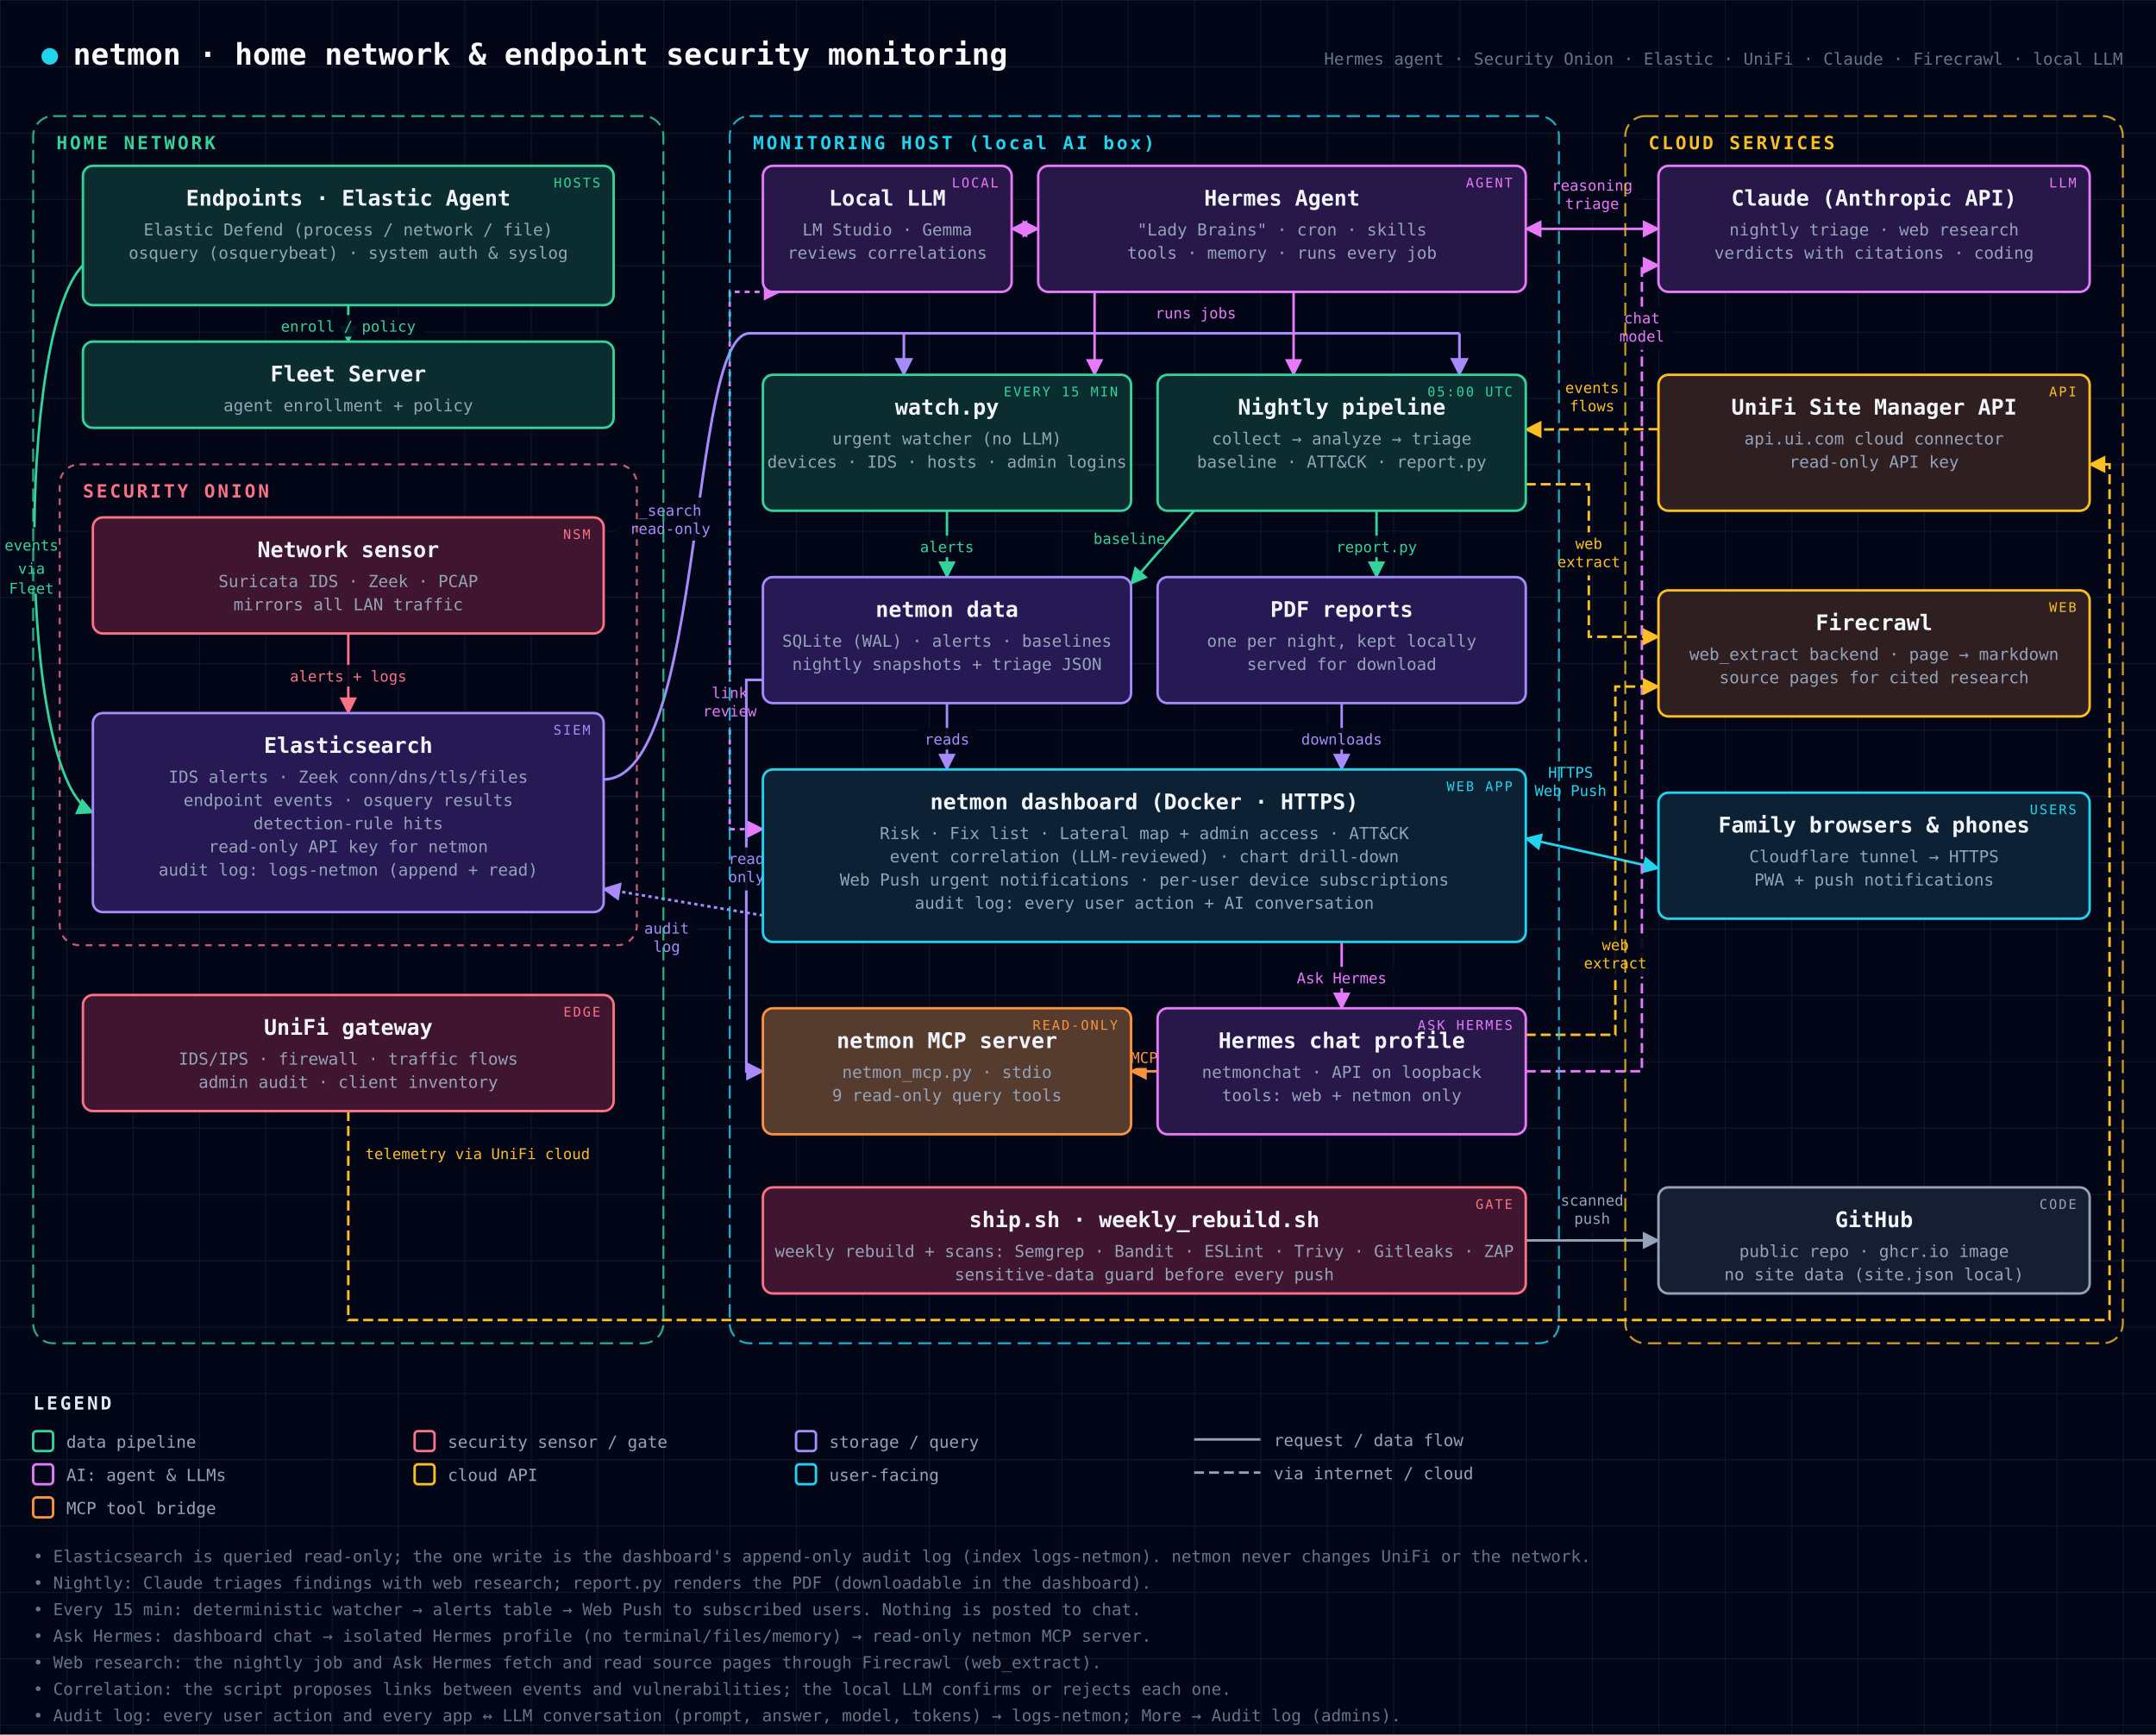
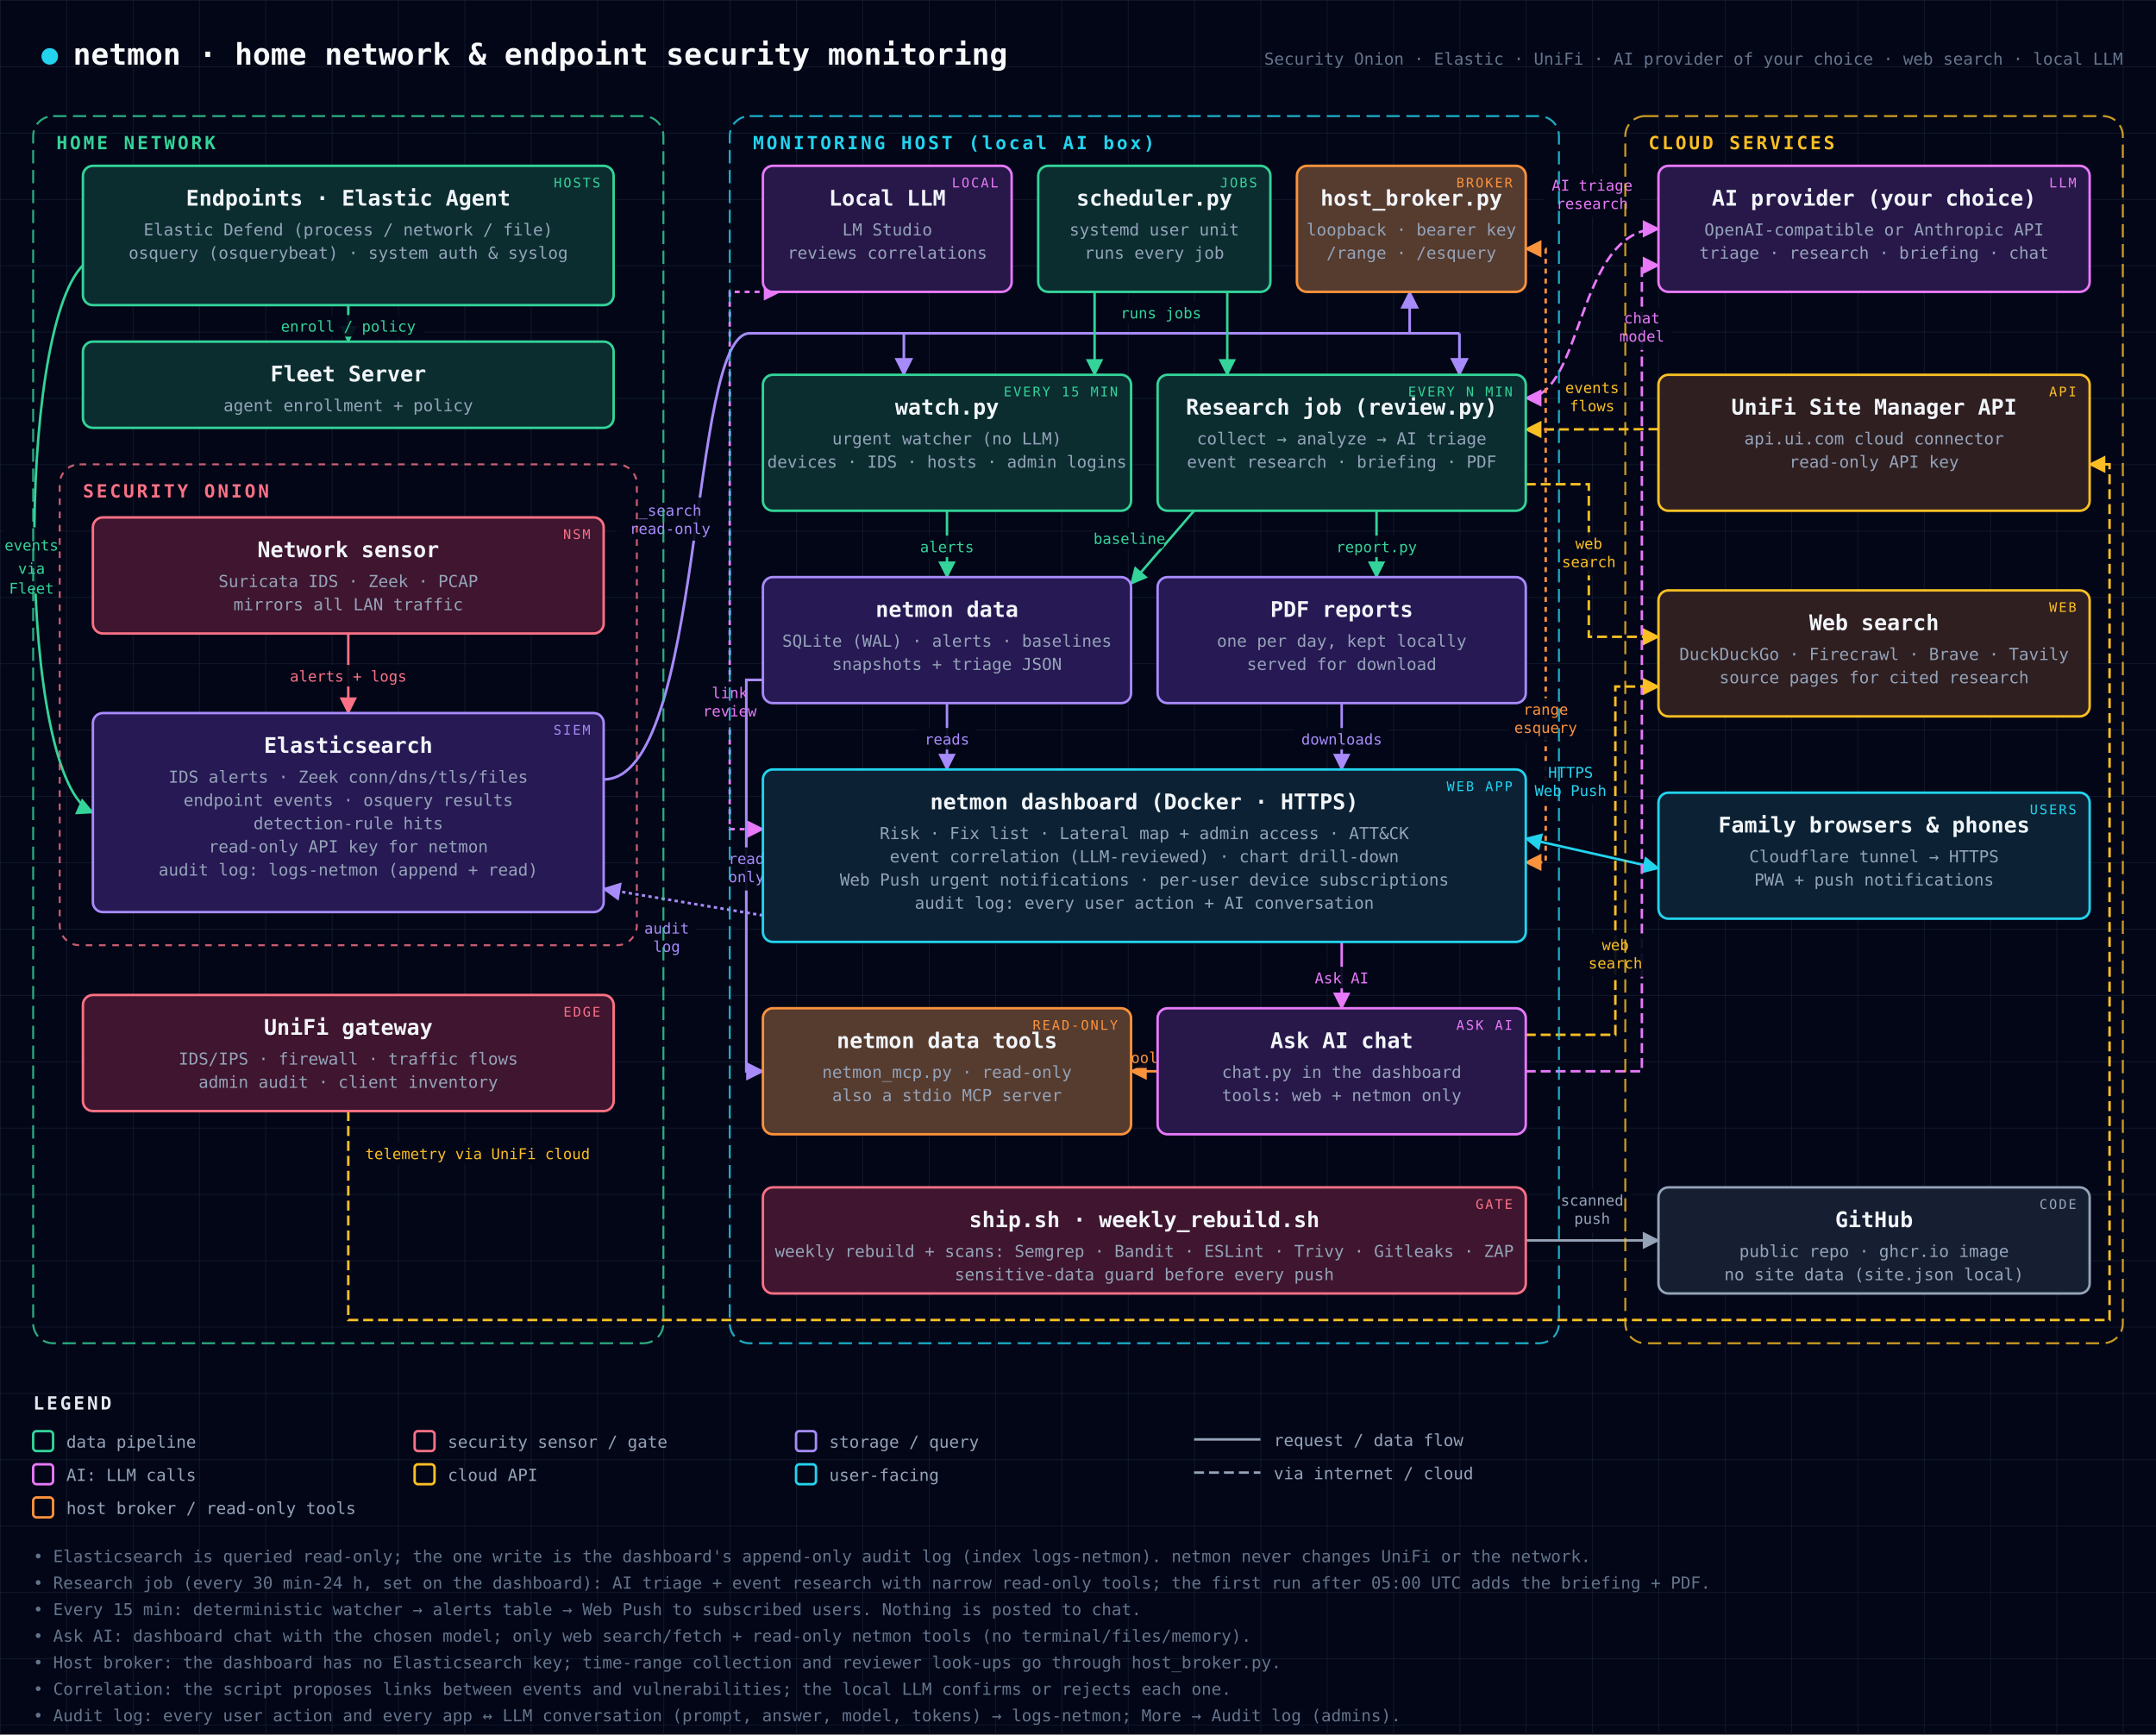
<svg xmlns="http://www.w3.org/2000/svg" viewBox="0 0 1300 1046" width="1300" height="1046" font-family="JetBrains Mono, ui-monospace, SFMono-Regular, Menlo, Consolas, monospace">
  <defs>
    <pattern id="grid" width="40" height="40" patternUnits="userSpaceOnUse">
      <path d="M 40 0 L 0 0 0 40" fill="none" stroke="#1e293b" stroke-width="0.5" />
    </pattern>
    <marker id="ah-22d3ee" viewBox="0 0 10 10" refX="9" refY="5" markerWidth="7" markerHeight="7" orient="auto-start-reverse">
      <path d="M0,0 L10,5 L0,10 z" fill="#22d3ee" />
    </marker>
    <marker id="ah-34d399" viewBox="0 0 10 10" refX="9" refY="5" markerWidth="7" markerHeight="7" orient="auto-start-reverse">
      <path d="M0,0 L10,5 L0,10 z" fill="#34d399" />
    </marker>
    <marker id="ah-64748b" viewBox="0 0 10 10" refX="9" refY="5" markerWidth="7" markerHeight="7" orient="auto-start-reverse">
      <path d="M0,0 L10,5 L0,10 z" fill="#64748b" />
    </marker>
    <marker id="ah-94a3b8" viewBox="0 0 10 10" refX="9" refY="5" markerWidth="7" markerHeight="7" orient="auto-start-reverse">
      <path d="M0,0 L10,5 L0,10 z" fill="#94a3b8" />
    </marker>
    <marker id="ah-a78bfa" viewBox="0 0 10 10" refX="9" refY="5" markerWidth="7" markerHeight="7" orient="auto-start-reverse">
      <path d="M0,0 L10,5 L0,10 z" fill="#a78bfa" />
    </marker>
    <marker id="ah-e879f9" viewBox="0 0 10 10" refX="9" refY="5" markerWidth="7" markerHeight="7" orient="auto-start-reverse">
      <path d="M0,0 L10,5 L0,10 z" fill="#e879f9" />
    </marker>
    <marker id="ah-fb7185" viewBox="0 0 10 10" refX="9" refY="5" markerWidth="7" markerHeight="7" orient="auto-start-reverse">
      <path d="M0,0 L10,5 L0,10 z" fill="#fb7185" />
    </marker>
    <marker id="ah-fb923c" viewBox="0 0 10 10" refX="9" refY="5" markerWidth="7" markerHeight="7" orient="auto-start-reverse">
      <path d="M0,0 L10,5 L0,10 z" fill="#fb923c" />
    </marker>
    <marker id="ah-fbbf24" viewBox="0 0 10 10" refX="9" refY="5" markerWidth="7" markerHeight="7" orient="auto-start-reverse">
      <path d="M0,0 L10,5 L0,10 z" fill="#fbbf24" />
    </marker>
  </defs>
  <rect width="1300" height="1046" fill="#020617" />
  <rect width="1300" height="1046" fill="url(#grid)" />
  <circle cx="30" cy="34" r="5" fill="#22d3ee" />
  <text x="44" y="39" fill="#f8fafc" font-size="18" font-weight="700">netmon · home network &amp; endpoint security monitoring</text>
-   <text x="1280" y="39" text-anchor="end" fill="#64748b" font-size="10">Hermes agent · Security Onion · Elastic · UniFi · Claude · Firecrawl · local LLM</text>
+   <text x="1280" y="39" text-anchor="end" fill="#64748b" font-size="10">Security Onion · Elastic · UniFi · AI provider of your choice · web search · local LLM</text>
  <path d="M210.0,184 L210.0,206" fill="none" stroke="#34d399" stroke-width="1.5" marker-end="url(#ah-34d399)" />
  <rect x="164.0" y="190.0" width="92.0" height="13" rx="3" fill="#020617" opacity="0.92" />
  <text x="210.0" y="200.0" text-anchor="middle" fill="#34d399" font-size="9">enroll / policy</text>
  <path d="M50,160 C10,200 10,470 56,490" fill="none" stroke="#34d399" stroke-width="1.5" marker-end="url(#ah-34d399)" />
  <rect x="2" y="318" width="34" height="40" fill="#020617" opacity="0.9" />
  <text x="19" y="332" text-anchor="middle" fill="#34d399" font-size="9">events</text>
  <text x="19" y="346" text-anchor="middle" fill="#34d399" font-size="9">via</text>
  <text x="19" y="358" text-anchor="middle" fill="#34d399" font-size="9">Fleet</text>
  <path d="M210.0,382 L210.0,430" fill="none" stroke="#fb7185" stroke-width="1.5" marker-end="url(#ah-fb7185)" />
  <rect x="169.6" y="401.0" width="80.8" height="13" rx="3" fill="#020617" opacity="0.92" />
  <text x="210.0" y="411.0" text-anchor="middle" fill="#fb7185" font-size="9">alerts + logs</text>
  <path d="M364,470 C425,470 415,201 452,201 L880,201" fill="none" stroke="#a78bfa" stroke-width="1.6" />
  <path d="M545,201 L545,226" fill="none" stroke="#a78bfa" stroke-width="1.6" marker-end="url(#ah-a78bfa)" />
  <path d="M880,201 L880,226" fill="none" stroke="#a78bfa" stroke-width="1.6" marker-end="url(#ah-a78bfa)" />
  <rect x="372" y="300" width="64" height="26" rx="3" fill="#020617" opacity="0.92" />
  <text x="404" y="311" text-anchor="middle" fill="#a78bfa" font-size="9">_search</text>
  <text x="404" y="322" text-anchor="middle" fill="#a78bfa" font-size="9">read-only</text>
  <path d="M210,670 L210,796 L1272,796 L1272,280 L1260,280" fill="none" stroke="#fbbf24" stroke-width="1.5" stroke-dasharray="6,3" marker-end="url(#ah-fbbf24)" />
  <rect x="222" y="689" width="132" height="13" rx="3" fill="#020617" />
  <text x="288" y="699" text-anchor="middle" fill="#fbbf24" font-size="9">telemetry via UniFi cloud</text>
  <path d="M1000,258.8 L920,259" fill="none" stroke="#fbbf24" stroke-width="1.5" marker-end="url(#ah-fbbf24)" stroke-dasharray="6,3" />
  <rect x="939.2" y="227" width="41.6" height="26" rx="3" fill="#020617" opacity="0.92" />
  <text x="960" y="237" text-anchor="middle" fill="#fbbf24" font-size="9">events</text>
  <text x="960" y="248" text-anchor="middle" fill="#fbbf24" font-size="9">flows</text>
-   <path d="M610,138.0 L626,138.0" fill="none" stroke="#e879f9" stroke-width="1.5" marker-end="url(#ah-e879f9)" marker-start="url(#ah-e879f9)" />
-   <path d="M920,138.0 L1000,138.0" fill="none" stroke="#e879f9" stroke-width="1.5" marker-end="url(#ah-e879f9)" marker-start="url(#ah-e879f9)" />
+   <path d="M920,240 C955,240 950,138 1000,138" fill="none" stroke="#e879f9" stroke-width="1.5" stroke-dasharray="6,3" marker-start="url(#ah-e879f9)" marker-end="url(#ah-e879f9)" />
  <rect x="930.8" y="105" width="58.4" height="26" rx="3" fill="#020617" opacity="0.92" />
-   <text x="960" y="115" text-anchor="middle" fill="#e879f9" font-size="9">reasoning</text>
-   <text x="960" y="126" text-anchor="middle" fill="#e879f9" font-size="9">triage</text>
-   <path d="M660,176 L660,226" fill="none" stroke="#e879f9" stroke-width="1.5" marker-end="url(#ah-e879f9)" />
-   <path d="M780,176 L780,226" fill="none" stroke="#e879f9" stroke-width="1.5" marker-end="url(#ah-e879f9)" />
-   <rect x="690" y="182" width="62" height="13" rx="3" fill="#020617" />
-   <text x="721" y="192" text-anchor="middle" fill="#e879f9" font-size="9">runs jobs</text>
+   <text x="960" y="115" text-anchor="middle" fill="#e879f9" font-size="9">AI triage</text>
+   <text x="960" y="126" text-anchor="middle" fill="#e879f9" font-size="9">research</text>
+   <path d="M660,176 L660,226" fill="none" stroke="#34d399" stroke-width="1.5" marker-end="url(#ah-34d399)" />
+   <path d="M740,176 L740,226" fill="none" stroke="#34d399" stroke-width="1.5" marker-end="url(#ah-34d399)" />
+   <rect x="671" y="182" width="58" height="13" rx="3" fill="#020617" />
+   <text x="700" y="192" text-anchor="middle" fill="#34d399" font-size="9">runs jobs</text>
+   <path d="M850,201 L850,176" fill="none" stroke="#a78bfa" stroke-width="1.6" marker-end="url(#ah-a78bfa)" />
+   <path d="M920,150 L932,150 L932,520 L920,520" fill="none" stroke="#fb923c" stroke-width="1.5" stroke-dasharray="3,3" marker-start="url(#ah-fb923c)" marker-end="url(#ah-fb923c)" />
+   <rect x="908.4" y="421" width="47.2" height="26" rx="3" fill="#020617" opacity="0.92" />
+   <text x="932" y="431" text-anchor="middle" fill="#fb923c" font-size="9">range</text>
+   <text x="932" y="442" text-anchor="middle" fill="#fb923c" font-size="9">esquery</text>
  <path d="M571.0,308 L571.0,348" fill="none" stroke="#34d399" stroke-width="1.5" marker-end="url(#ah-34d399)" />
  <rect x="550.2" y="323.0" width="41.6" height="13" rx="3" fill="#020617" opacity="0.92" />
  <text x="571.0" y="333.0" text-anchor="middle" fill="#34d399" font-size="9">alerts</text>
  <path d="M720,308 L682,352" fill="none" stroke="#34d399" stroke-width="1.5" marker-end="url(#ah-34d399)" />
  <rect x="660" y="318" width="42" height="13" rx="3" fill="#020617" />
  <text x="681" y="328" text-anchor="middle" fill="#34d399" font-size="9">baseline</text>
  <path d="M830,308 L830,348" fill="none" stroke="#34d399" stroke-width="1.5" marker-end="url(#ah-34d399)" />
  <rect x="800.8" y="323.0" width="58.4" height="13" rx="3" fill="#020617" opacity="0.92" />
  <text x="830.0" y="333.0" text-anchor="middle" fill="#34d399" font-size="9">report.py</text>
  <path d="M571.0,424 L571,464" fill="none" stroke="#a78bfa" stroke-width="1.5" marker-end="url(#ah-a78bfa)" />
  <rect x="553.0" y="439.0" width="36.0" height="13" rx="3" fill="#020617" opacity="0.92" />
  <text x="571.0" y="449.0" text-anchor="middle" fill="#a78bfa" font-size="9">reads</text>
  <path d="M809.0,424 L809,464" fill="none" stroke="#a78bfa" stroke-width="1.5" marker-end="url(#ah-a78bfa)" />
  <rect x="779.8" y="439.0" width="58.4" height="13" rx="3" fill="#020617" opacity="0.92" />
  <text x="809.0" y="449.0" text-anchor="middle" fill="#a78bfa" font-size="9">downloads</text>
  <path d="M920,505.6 L1000,523.6" fill="none" stroke="#22d3ee" stroke-width="1.5" marker-end="url(#ah-22d3ee)" marker-start="url(#ah-22d3ee)" />
  <rect x="920.6" y="459" width="52.8" height="26" rx="3" fill="#020617" opacity="0.92" />
  <text x="947" y="469" text-anchor="middle" fill="#22d3ee" font-size="9">HTTPS</text>
  <text x="947" y="480" text-anchor="middle" fill="#22d3ee" font-size="9">Web Push</text>
  <path d="M920,748.0 L1000,748.0" fill="none" stroke="#94a3b8" stroke-width="1.5" marker-end="url(#ah-94a3b8)" />
  <rect x="936.4" y="717" width="47.2" height="26" rx="3" fill="#020617" opacity="0.92" />
  <text x="960" y="727" text-anchor="middle" fill="#94a3b8" font-size="9">scanned</text>
  <text x="960" y="738" text-anchor="middle" fill="#94a3b8" font-size="9">push</text>
  <path d="M470,176 L440,176 L440,500 L460,500" fill="none" stroke="#e879f9" stroke-width="1.5" stroke-dasharray="3,3" marker-start="url(#ah-e879f9)" marker-end="url(#ah-e879f9)" />
  <rect x="419.2" y="411" width="41.6" height="26" rx="3" fill="#020617" opacity="0.92" />
  <text x="440" y="421" text-anchor="middle" fill="#e879f9" font-size="9">link</text>
  <text x="440" y="432" text-anchor="middle" fill="#e879f9" font-size="9">review</text>
  <path d="M809,568 L809,608" fill="none" stroke="#e879f9" stroke-width="1.5" marker-end="url(#ah-e879f9)" />
-   <rect x="777.0" y="583.0" width="64.0" height="13" rx="3" fill="#020617" opacity="0.92" />
-   <text x="809.0" y="593.0" text-anchor="middle" fill="#e879f9" font-size="9">Ask Hermes</text>
+   <rect x="788.2" y="583.0" width="41.6" height="13" rx="3" fill="#020617" opacity="0.92" />
+   <text x="809.0" y="593.0" text-anchor="middle" fill="#e879f9" font-size="9">Ask AI</text>
  <path d="M698,646.0 L682,646.0" fill="none" stroke="#fb923c" stroke-width="1.5" marker-end="url(#ah-fb923c)" />
-   <rect x="677.6" y="631.0" width="24.8" height="13" rx="3" fill="#020617" opacity="0.92" />
-   <text x="690.0" y="641.0" text-anchor="middle" fill="#fb923c" font-size="9">MCP</text>
+   <rect x="672.0" y="631.0" width="36.0" height="13" rx="3" fill="#020617" opacity="0.92" />
+   <text x="690.0" y="641.0" text-anchor="middle" fill="#fb923c" font-size="9">tools</text>
  <path d="M460,410 L450,410 L450,646 L460,646" fill="none" stroke="#a78bfa" stroke-width="1.6" marker-end="url(#ah-a78bfa)" />
  <rect x="434.8" y="511" width="30.4" height="26" rx="3" fill="#020617" opacity="0.92" />
  <text x="450" y="521" text-anchor="middle" fill="#a78bfa" font-size="9">read</text>
  <text x="450" y="532" text-anchor="middle" fill="#a78bfa" font-size="9">only</text>
  <path d="M920,646 L990,646 L990,160 L1000,160" fill="none" stroke="#e879f9" stroke-width="1.5" stroke-dasharray="6,3" marker-end="url(#ah-e879f9)" />
  <rect x="972.0" y="185" width="36.0" height="26" rx="3" fill="#020617" opacity="0.92" />
  <text x="990" y="195" text-anchor="middle" fill="#e879f9" font-size="9">chat</text>
  <text x="990" y="206" text-anchor="middle" fill="#e879f9" font-size="9">model</text>
  <path d="M920,292 L958,292 L958,384 L1000,384" fill="none" stroke="#fbbf24" stroke-width="1.5" stroke-dasharray="6,3" marker-end="url(#ah-fbbf24)" />
-   <rect x="934.4" y="321" width="47.2" height="26" rx="3" fill="#020617" opacity="0.92" />
+   <rect x="937.2" y="321" width="41.6" height="26" rx="3" fill="#020617" opacity="0.92" />
  <text x="958" y="331" text-anchor="middle" fill="#fbbf24" font-size="9">web</text>
-   <text x="958" y="342" text-anchor="middle" fill="#fbbf24" font-size="9">extract</text>
+   <text x="958" y="342" text-anchor="middle" fill="#fbbf24" font-size="9">search</text>
  <path d="M920,624 L974,624 L974,414 L1000,414" fill="none" stroke="#fbbf24" stroke-width="1.5" stroke-dasharray="6,3" marker-end="url(#ah-fbbf24)" />
-   <rect x="950.4" y="563" width="47.2" height="26" rx="3" fill="#020617" opacity="0.92" />
+   <rect x="953.2" y="563" width="41.6" height="26" rx="3" fill="#020617" opacity="0.92" />
  <text x="974" y="573" text-anchor="middle" fill="#fbbf24" font-size="9">web</text>
-   <text x="974" y="584" text-anchor="middle" fill="#fbbf24" font-size="9">extract</text>
+   <text x="974" y="584" text-anchor="middle" fill="#fbbf24" font-size="9">search</text>
  <path d="M460,552 L364,536" fill="none" stroke="#a78bfa" stroke-width="1.6" stroke-dasharray="2,2" marker-end="url(#ah-a78bfa)" />
  <rect x="384.0" y="553" width="36.0" height="26" rx="3" fill="#020617" opacity="0.92" />
  <text x="402" y="563" text-anchor="middle" fill="#a78bfa" font-size="9">audit</text>
  <text x="402" y="574" text-anchor="middle" fill="#a78bfa" font-size="9">log</text>
  <rect x="20" y="70" width="380" height="740" rx="12" fill="none" stroke="#34d399" stroke-width="1.2" stroke-dasharray="8,4" opacity="0.8" />
  <text x="34" y="90" fill="#34d399" font-size="11" font-weight="700" letter-spacing="1.5">HOME NETWORK</text>
  <rect x="36" y="280" width="348" height="290" rx="12" fill="none" stroke="#fb7185" stroke-width="1.2" stroke-dasharray="4,4" opacity="0.8" />
  <text x="50" y="300" fill="#fb7185" font-size="11" font-weight="700" letter-spacing="1.5">SECURITY ONION</text>
  <rect x="440" y="70" width="500" height="740" rx="12" fill="none" stroke="#22d3ee" stroke-width="1.2" stroke-dasharray="8,4" opacity="0.8" />
  <text x="454" y="90" fill="#22d3ee" font-size="11" font-weight="700" letter-spacing="1.5">MONITORING HOST (local AI box)</text>
  <rect x="980" y="70" width="300" height="740" rx="12" fill="none" stroke="#fbbf24" stroke-width="1.2" stroke-dasharray="8,4" opacity="0.8" />
  <text x="994" y="90" fill="#fbbf24" font-size="11" font-weight="700" letter-spacing="1.5">CLOUD SERVICES</text>
  <rect x="50" y="100" width="320" height="84" rx="6" fill="#0f172a" />
  <rect x="50" y="100" width="320" height="84" rx="6" fill="rgba(6,78,59,0.4)" stroke="#34d399" stroke-width="1.5" />
  <text x="210.0" y="124" text-anchor="middle" fill="#f1f5f9" font-size="13" font-weight="700">Endpoints · Elastic Agent</text>
  <text x="210.0" y="142" text-anchor="middle" fill="#94a3b8" font-size="10">Elastic Defend (process / network / file)</text>
  <text x="210.0" y="156" text-anchor="middle" fill="#94a3b8" font-size="10">osquery (osquerybeat) · system auth &amp; syslog</text>
  <text x="362" y="113" text-anchor="end" fill="#34d399" font-size="8" letter-spacing="1">HOSTS</text>
  <rect x="50" y="206" width="320" height="52" rx="6" fill="#0f172a" />
  <rect x="50" y="206" width="320" height="52" rx="6" fill="rgba(6,78,59,0.4)" stroke="#34d399" stroke-width="1.5" />
  <text x="210.0" y="230" text-anchor="middle" fill="#f1f5f9" font-size="13" font-weight="700">Fleet Server</text>
  <text x="210.0" y="248" text-anchor="middle" fill="#94a3b8" font-size="10">agent enrollment + policy</text>
  <rect x="56" y="312" width="308" height="70" rx="6" fill="#0f172a" />
  <rect x="56" y="312" width="308" height="70" rx="6" fill="rgba(136,19,55,0.4)" stroke="#fb7185" stroke-width="1.5" />
  <text x="210.0" y="336" text-anchor="middle" fill="#f1f5f9" font-size="13" font-weight="700">Network sensor</text>
  <text x="210.0" y="354" text-anchor="middle" fill="#94a3b8" font-size="10">Suricata IDS · Zeek · PCAP</text>
  <text x="210.0" y="368" text-anchor="middle" fill="#94a3b8" font-size="10">mirrors all LAN traffic</text>
  <text x="356" y="325" text-anchor="end" fill="#fb7185" font-size="8" letter-spacing="1">NSM</text>
  <rect x="56" y="430" width="308" height="120" rx="6" fill="#0f172a" />
  <rect x="56" y="430" width="308" height="120" rx="6" fill="rgba(76,29,149,0.4)" stroke="#a78bfa" stroke-width="1.5" />
  <text x="210.0" y="454" text-anchor="middle" fill="#f1f5f9" font-size="13" font-weight="700">Elasticsearch</text>
  <text x="210.0" y="472" text-anchor="middle" fill="#94a3b8" font-size="10">IDS alerts · Zeek conn/dns/tls/files</text>
  <text x="210.0" y="486" text-anchor="middle" fill="#94a3b8" font-size="10">endpoint events · osquery results</text>
  <text x="210.0" y="500" text-anchor="middle" fill="#94a3b8" font-size="10">detection-rule hits</text>
  <text x="210.0" y="514" text-anchor="middle" fill="#94a3b8" font-size="10">read-only API key for netmon</text>
  <text x="210.0" y="528" text-anchor="middle" fill="#94a3b8" font-size="10">audit log: logs-netmon (append + read)</text>
  <text x="356" y="443" text-anchor="end" fill="#a78bfa" font-size="8" letter-spacing="1">SIEM</text>
  <rect x="50" y="600" width="320" height="70" rx="6" fill="#0f172a" />
  <rect x="50" y="600" width="320" height="70" rx="6" fill="rgba(136,19,55,0.4)" stroke="#fb7185" stroke-width="1.5" />
  <text x="210.0" y="624" text-anchor="middle" fill="#f1f5f9" font-size="13" font-weight="700">UniFi gateway</text>
  <text x="210.0" y="642" text-anchor="middle" fill="#94a3b8" font-size="10">IDS/IPS · firewall · traffic flows</text>
  <text x="210.0" y="656" text-anchor="middle" fill="#94a3b8" font-size="10">admin audit · client inventory</text>
  <text x="362" y="613" text-anchor="end" fill="#fb7185" font-size="8" letter-spacing="1">EDGE</text>
  <rect x="460" y="100" width="150" height="76" rx="6" fill="#0f172a" />
  <rect x="460" y="100" width="150" height="76" rx="6" fill="rgba(88,28,135,0.35)" stroke="#e879f9" stroke-width="1.5" />
  <text x="535.0" y="124" text-anchor="middle" fill="#f1f5f9" font-size="13" font-weight="700">Local LLM</text>
-   <text x="535.0" y="142" text-anchor="middle" fill="#94a3b8" font-size="10">LM Studio · Gemma</text>
+   <text x="535.0" y="142" text-anchor="middle" fill="#94a3b8" font-size="10">LM Studio</text>
  <text x="535.0" y="156" text-anchor="middle" fill="#94a3b8" font-size="10">reviews correlations</text>
  <text x="602" y="113" text-anchor="end" fill="#e879f9" font-size="8" letter-spacing="1">LOCAL</text>
-   <rect x="626" y="100" width="294" height="76" rx="6" fill="#0f172a" />
-   <rect x="626" y="100" width="294" height="76" rx="6" fill="rgba(88,28,135,0.35)" stroke="#e879f9" stroke-width="1.5" />
-   <text x="773.0" y="124" text-anchor="middle" fill="#f1f5f9" font-size="13" font-weight="700">Hermes Agent</text>
-   <text x="773.0" y="142" text-anchor="middle" fill="#94a3b8" font-size="10">"Lady Brains" · cron · skills</text>
-   <text x="773.0" y="156" text-anchor="middle" fill="#94a3b8" font-size="10">tools · memory · runs every job</text>
-   <text x="912" y="113" text-anchor="end" fill="#e879f9" font-size="8" letter-spacing="1">AGENT</text>
+   <rect x="626" y="100" width="140" height="76" rx="6" fill="#0f172a" />
+   <rect x="626" y="100" width="140" height="76" rx="6" fill="rgba(6,78,59,0.4)" stroke="#34d399" stroke-width="1.5" />
+   <text x="696.0" y="124" text-anchor="middle" fill="#f1f5f9" font-size="13" font-weight="700">scheduler.py</text>
+   <text x="696.0" y="142" text-anchor="middle" fill="#94a3b8" font-size="10">systemd user unit</text>
+   <text x="696.0" y="156" text-anchor="middle" fill="#94a3b8" font-size="10">runs every job</text>
+   <text x="758" y="113" text-anchor="end" fill="#34d399" font-size="8" letter-spacing="1">JOBS</text>
+   <rect x="782" y="100" width="138" height="76" rx="6" fill="#0f172a" />
+   <rect x="782" y="100" width="138" height="76" rx="6" fill="rgba(251,146,60,0.3)" stroke="#fb923c" stroke-width="1.5" />
+   <text x="851.0" y="124" text-anchor="middle" fill="#f1f5f9" font-size="13" font-weight="700">host_broker.py</text>
+   <text x="851.0" y="142" text-anchor="middle" fill="#94a3b8" font-size="10">loopback · bearer key</text>
+   <text x="851.0" y="156" text-anchor="middle" fill="#94a3b8" font-size="10">/range · /esquery</text>
+   <text x="912" y="113" text-anchor="end" fill="#fb923c" font-size="8" letter-spacing="1">BROKER</text>
  <rect x="460" y="226" width="222" height="82" rx="6" fill="#0f172a" />
  <rect x="460" y="226" width="222" height="82" rx="6" fill="rgba(6,78,59,0.4)" stroke="#34d399" stroke-width="1.5" />
  <text x="571.0" y="250" text-anchor="middle" fill="#f1f5f9" font-size="13" font-weight="700">watch.py</text>
  <text x="571.0" y="268" text-anchor="middle" fill="#94a3b8" font-size="10">urgent watcher (no LLM)</text>
  <text x="571.0" y="282" text-anchor="middle" fill="#94a3b8" font-size="10">devices · IDS · hosts · admin logins</text>
  <text x="674" y="239" text-anchor="end" fill="#34d399" font-size="8" letter-spacing="1">EVERY 15 MIN</text>
  <rect x="698" y="226" width="222" height="82" rx="6" fill="#0f172a" />
  <rect x="698" y="226" width="222" height="82" rx="6" fill="rgba(6,78,59,0.4)" stroke="#34d399" stroke-width="1.5" />
-   <text x="809.0" y="250" text-anchor="middle" fill="#f1f5f9" font-size="13" font-weight="700">Nightly pipeline</text>
-   <text x="809.0" y="268" text-anchor="middle" fill="#94a3b8" font-size="10">collect → analyze → triage</text>
-   <text x="809.0" y="282" text-anchor="middle" fill="#94a3b8" font-size="10">baseline · ATT&amp;CK · report.py</text>
-   <text x="912" y="239" text-anchor="end" fill="#34d399" font-size="8" letter-spacing="1">05:00 UTC</text>
+   <text x="809.0" y="250" text-anchor="middle" fill="#f1f5f9" font-size="13" font-weight="700">Research job (review.py)</text>
+   <text x="809.0" y="268" text-anchor="middle" fill="#94a3b8" font-size="10">collect → analyze → AI triage</text>
+   <text x="809.0" y="282" text-anchor="middle" fill="#94a3b8" font-size="10">event research · briefing · PDF</text>
+   <text x="912" y="239" text-anchor="end" fill="#34d399" font-size="8" letter-spacing="1">EVERY N MIN</text>
  <rect x="460" y="348" width="222" height="76" rx="6" fill="#0f172a" />
  <rect x="460" y="348" width="222" height="76" rx="6" fill="rgba(76,29,149,0.4)" stroke="#a78bfa" stroke-width="1.5" />
  <text x="571.0" y="372" text-anchor="middle" fill="#f1f5f9" font-size="13" font-weight="700">netmon data</text>
  <text x="571.0" y="390" text-anchor="middle" fill="#94a3b8" font-size="10">SQLite (WAL) · alerts · baselines</text>
-   <text x="571.0" y="404" text-anchor="middle" fill="#94a3b8" font-size="10">nightly snapshots + triage JSON</text>
+   <text x="571.0" y="404" text-anchor="middle" fill="#94a3b8" font-size="10">snapshots + triage JSON</text>
  <rect x="698" y="348" width="222" height="76" rx="6" fill="#0f172a" />
  <rect x="698" y="348" width="222" height="76" rx="6" fill="rgba(76,29,149,0.4)" stroke="#a78bfa" stroke-width="1.5" />
  <text x="809.0" y="372" text-anchor="middle" fill="#f1f5f9" font-size="13" font-weight="700">PDF reports</text>
-   <text x="809.0" y="390" text-anchor="middle" fill="#94a3b8" font-size="10">one per night, kept locally</text>
+   <text x="809.0" y="390" text-anchor="middle" fill="#94a3b8" font-size="10">one per day, kept locally</text>
  <text x="809.0" y="404" text-anchor="middle" fill="#94a3b8" font-size="10">served for download</text>
  <rect x="460" y="464" width="460" height="104" rx="6" fill="#0f172a" />
  <rect x="460" y="464" width="460" height="104" rx="6" fill="rgba(8,51,68,0.4)" stroke="#22d3ee" stroke-width="1.5" />
  <text x="690.0" y="488" text-anchor="middle" fill="#f1f5f9" font-size="13" font-weight="700">netmon dashboard  (Docker · HTTPS)</text>
  <text x="690.0" y="506" text-anchor="middle" fill="#94a3b8" font-size="10">Risk · Fix list · Lateral map + admin access · ATT&amp;CK</text>
  <text x="690.0" y="520" text-anchor="middle" fill="#94a3b8" font-size="10">event correlation (LLM-reviewed) · chart drill-down</text>
  <text x="690.0" y="534" text-anchor="middle" fill="#94a3b8" font-size="10">Web Push urgent notifications · per-user device subscriptions</text>
  <text x="690.0" y="548" text-anchor="middle" fill="#94a3b8" font-size="10">audit log: every user action + AI conversation</text>
  <text x="912" y="477" text-anchor="end" fill="#22d3ee" font-size="8" letter-spacing="1">WEB APP</text>
  <rect x="460" y="608" width="222" height="76" rx="6" fill="#0f172a" />
  <rect x="460" y="608" width="222" height="76" rx="6" fill="rgba(251,146,60,0.3)" stroke="#fb923c" stroke-width="1.5" />
-   <text x="571.0" y="632" text-anchor="middle" fill="#f1f5f9" font-size="13" font-weight="700">netmon MCP server</text>
-   <text x="571.0" y="650" text-anchor="middle" fill="#94a3b8" font-size="10">netmon_mcp.py · stdio</text>
-   <text x="571.0" y="664" text-anchor="middle" fill="#94a3b8" font-size="10">9 read-only query tools</text>
+   <text x="571.0" y="632" text-anchor="middle" fill="#f1f5f9" font-size="13" font-weight="700">netmon data tools</text>
+   <text x="571.0" y="650" text-anchor="middle" fill="#94a3b8" font-size="10">netmon_mcp.py · read-only</text>
+   <text x="571.0" y="664" text-anchor="middle" fill="#94a3b8" font-size="10">also a stdio MCP server</text>
  <text x="674" y="621" text-anchor="end" fill="#fb923c" font-size="8" letter-spacing="1">READ-ONLY</text>
  <rect x="698" y="608" width="222" height="76" rx="6" fill="#0f172a" />
  <rect x="698" y="608" width="222" height="76" rx="6" fill="rgba(88,28,135,0.35)" stroke="#e879f9" stroke-width="1.5" />
-   <text x="809.0" y="632" text-anchor="middle" fill="#f1f5f9" font-size="13" font-weight="700">Hermes chat profile</text>
-   <text x="809.0" y="650" text-anchor="middle" fill="#94a3b8" font-size="10">netmonchat · API on loopback</text>
+   <text x="809.0" y="632" text-anchor="middle" fill="#f1f5f9" font-size="13" font-weight="700">Ask AI chat</text>
+   <text x="809.0" y="650" text-anchor="middle" fill="#94a3b8" font-size="10">chat.py in the dashboard</text>
  <text x="809.0" y="664" text-anchor="middle" fill="#94a3b8" font-size="10">tools: web + netmon only</text>
-   <text x="912" y="621" text-anchor="end" fill="#e879f9" font-size="8" letter-spacing="1">ASK HERMES</text>
+   <text x="912" y="621" text-anchor="end" fill="#e879f9" font-size="8" letter-spacing="1">ASK AI</text>
  <rect x="460" y="716" width="460" height="64" rx="6" fill="#0f172a" />
  <rect x="460" y="716" width="460" height="64" rx="6" fill="rgba(136,19,55,0.4)" stroke="#fb7185" stroke-width="1.5" />
  <text x="690.0" y="740" text-anchor="middle" fill="#f1f5f9" font-size="13" font-weight="700">ship.sh · weekly_rebuild.sh</text>
  <text x="690.0" y="758" text-anchor="middle" fill="#94a3b8" font-size="10">weekly rebuild + scans: Semgrep · Bandit · ESLint · Trivy · Gitleaks · ZAP</text>
  <text x="690.0" y="772" text-anchor="middle" fill="#94a3b8" font-size="10">sensitive-data guard before every push</text>
  <text x="912" y="729" text-anchor="end" fill="#fb7185" font-size="8" letter-spacing="1">GATE</text>
  <rect x="1000" y="100" width="260" height="76" rx="6" fill="#0f172a" />
  <rect x="1000" y="100" width="260" height="76" rx="6" fill="rgba(88,28,135,0.35)" stroke="#e879f9" stroke-width="1.5" />
-   <text x="1130.0" y="124" text-anchor="middle" fill="#f1f5f9" font-size="13" font-weight="700">Claude  (Anthropic API)</text>
-   <text x="1130.0" y="142" text-anchor="middle" fill="#94a3b8" font-size="10">nightly triage · web research</text>
-   <text x="1130.0" y="156" text-anchor="middle" fill="#94a3b8" font-size="10">verdicts with citations · coding</text>
+   <text x="1130.0" y="124" text-anchor="middle" fill="#f1f5f9" font-size="13" font-weight="700">AI provider (your choice)</text>
+   <text x="1130.0" y="142" text-anchor="middle" fill="#94a3b8" font-size="10">OpenAI-compatible or Anthropic API</text>
+   <text x="1130.0" y="156" text-anchor="middle" fill="#94a3b8" font-size="10">triage · research · briefing · chat</text>
  <text x="1252" y="113" text-anchor="end" fill="#e879f9" font-size="8" letter-spacing="1">LLM</text>
  <rect x="1000" y="226" width="260" height="82" rx="6" fill="#0f172a" />
  <rect x="1000" y="226" width="260" height="82" rx="6" fill="rgba(120,53,15,0.3)" stroke="#fbbf24" stroke-width="1.5" />
  <text x="1130.0" y="250" text-anchor="middle" fill="#f1f5f9" font-size="13" font-weight="700">UniFi Site Manager API</text>
  <text x="1130.0" y="268" text-anchor="middle" fill="#94a3b8" font-size="10">api.ui.com cloud connector</text>
  <text x="1130.0" y="282" text-anchor="middle" fill="#94a3b8" font-size="10">read-only API key</text>
  <text x="1252" y="239" text-anchor="end" fill="#fbbf24" font-size="8" letter-spacing="1">API</text>
  <rect x="1000" y="356" width="260" height="76" rx="6" fill="#0f172a" />
  <rect x="1000" y="356" width="260" height="76" rx="6" fill="rgba(120,53,15,0.3)" stroke="#fbbf24" stroke-width="1.5" />
-   <text x="1130.0" y="380" text-anchor="middle" fill="#f1f5f9" font-size="13" font-weight="700">Firecrawl</text>
-   <text x="1130.0" y="398" text-anchor="middle" fill="#94a3b8" font-size="10">web_extract backend · page → markdown</text>
+   <text x="1130.0" y="380" text-anchor="middle" fill="#f1f5f9" font-size="13" font-weight="700">Web search</text>
+   <text x="1130.0" y="398" text-anchor="middle" fill="#94a3b8" font-size="10">DuckDuckGo · Firecrawl · Brave · Tavily</text>
  <text x="1130.0" y="412" text-anchor="middle" fill="#94a3b8" font-size="10">source pages for cited research</text>
  <text x="1252" y="369" text-anchor="end" fill="#fbbf24" font-size="8" letter-spacing="1">WEB</text>
  <rect x="1000" y="478" width="260" height="76" rx="6" fill="#0f172a" />
  <rect x="1000" y="478" width="260" height="76" rx="6" fill="rgba(8,51,68,0.4)" stroke="#22d3ee" stroke-width="1.5" />
  <text x="1130.0" y="502" text-anchor="middle" fill="#f1f5f9" font-size="13" font-weight="700">Family browsers &amp; phones</text>
  <text x="1130.0" y="520" text-anchor="middle" fill="#94a3b8" font-size="10">Cloudflare tunnel → HTTPS</text>
  <text x="1130.0" y="534" text-anchor="middle" fill="#94a3b8" font-size="10">PWA + push notifications</text>
  <text x="1252" y="491" text-anchor="end" fill="#22d3ee" font-size="8" letter-spacing="1">USERS</text>
  <rect x="1000" y="716" width="260" height="64" rx="6" fill="#0f172a" />
  <rect x="1000" y="716" width="260" height="64" rx="6" fill="rgba(30,41,59,0.5)" stroke="#94a3b8" stroke-width="1.5" />
  <text x="1130.0" y="740" text-anchor="middle" fill="#f1f5f9" font-size="13" font-weight="700">GitHub</text>
  <text x="1130.0" y="758" text-anchor="middle" fill="#94a3b8" font-size="10">public repo · ghcr.io image</text>
  <text x="1130.0" y="772" text-anchor="middle" fill="#94a3b8" font-size="10">no site data (site.json local)</text>
  <text x="1252" y="729" text-anchor="end" fill="#94a3b8" font-size="8" letter-spacing="1">CODE</text>
  <text x="20" y="850" fill="#e2e8f0" font-size="11" font-weight="700" letter-spacing="1.5">LEGEND</text>
  <rect x="20" y="863" width="12" height="12" rx="2" fill="none" stroke="#34d399" stroke-width="1.5" />
  <text x="40" y="873" fill="#94a3b8" font-size="10">data pipeline</text>
  <rect x="250" y="863" width="12" height="12" rx="2" fill="none" stroke="#fb7185" stroke-width="1.5" />
  <text x="270" y="873" fill="#94a3b8" font-size="10">security sensor / gate</text>
  <rect x="480" y="863" width="12" height="12" rx="2" fill="none" stroke="#a78bfa" stroke-width="1.5" />
  <text x="500" y="873" fill="#94a3b8" font-size="10">storage / query</text>
  <rect x="20" y="883" width="12" height="12" rx="2" fill="none" stroke="#e879f9" stroke-width="1.5" />
-   <text x="40" y="893" fill="#94a3b8" font-size="10">AI: agent &amp; LLMs</text>
+   <text x="40" y="893" fill="#94a3b8" font-size="10">AI: LLM calls</text>
  <rect x="250" y="883" width="12" height="12" rx="2" fill="none" stroke="#fbbf24" stroke-width="1.5" />
  <text x="270" y="893" fill="#94a3b8" font-size="10">cloud API</text>
  <rect x="480" y="883" width="12" height="12" rx="2" fill="none" stroke="#22d3ee" stroke-width="1.5" />
  <text x="500" y="893" fill="#94a3b8" font-size="10">user-facing</text>
  <rect x="20" y="903" width="12" height="12" rx="2" fill="none" stroke="#fb923c" stroke-width="1.5" />
-   <text x="40" y="913" fill="#94a3b8" font-size="10">MCP tool bridge</text>
+   <text x="40" y="913" fill="#94a3b8" font-size="10">host broker / read-only tools</text>
  <line x1="720" y1="868" x2="760" y2="868" stroke="#94a3b8" stroke-width="1.5" />
  <text x="768" y="872" fill="#94a3b8" font-size="10">request / data flow</text>
  <line x1="720" y1="888" x2="760" y2="888" stroke="#94a3b8" stroke-width="1.5" stroke-dasharray="6,3" />
  <text x="768" y="892" fill="#94a3b8" font-size="10">via internet / cloud</text>
  <text x="20" y="942" fill="#64748b" font-size="10">• Elasticsearch is queried read-only; the one write is the dashboard's append-only audit log (index logs-netmon). netmon never changes UniFi or the network.</text>
-   <text x="20" y="958" fill="#64748b" font-size="10">• Nightly: Claude triages findings with web research; report.py renders the PDF (downloadable in the dashboard).</text>
+   <text x="20" y="958" fill="#64748b" font-size="10">• Research job (every 30 min-24 h, set on the dashboard): AI triage + event research with narrow read-only tools; the first run after 05:00 UTC adds the briefing + PDF.</text>
  <text x="20" y="974" fill="#64748b" font-size="10">• Every 15 min: deterministic watcher → alerts table → Web Push to subscribed users. Nothing is posted to chat.</text>
-   <text x="20" y="990" fill="#64748b" font-size="10">• Ask Hermes: dashboard chat → isolated Hermes profile (no terminal/files/memory) → read-only netmon MCP server.</text>
-   <text x="20" y="1006" fill="#64748b" font-size="10">• Web research: the nightly job and Ask Hermes fetch and read source pages through Firecrawl (web_extract).</text>
+   <text x="20" y="990" fill="#64748b" font-size="10">• Ask AI: dashboard chat with the chosen model; only web search/fetch + read-only netmon tools (no terminal/files/memory).</text>
+   <text x="20" y="1006" fill="#64748b" font-size="10">• Host broker: the dashboard has no Elasticsearch key; time-range collection and reviewer look-ups go through host_broker.py.</text>
  <text x="20" y="1022" fill="#64748b" font-size="10">• Correlation: the script proposes links between events and vulnerabilities; the local LLM confirms or rejects each one.</text>
  <text x="20" y="1038" fill="#64748b" font-size="10">• Audit log: every user action and every app ↔ LLM conversation (prompt, answer, model, tokens) → logs-netmon; More → Audit log (admins).</text>
</svg>
